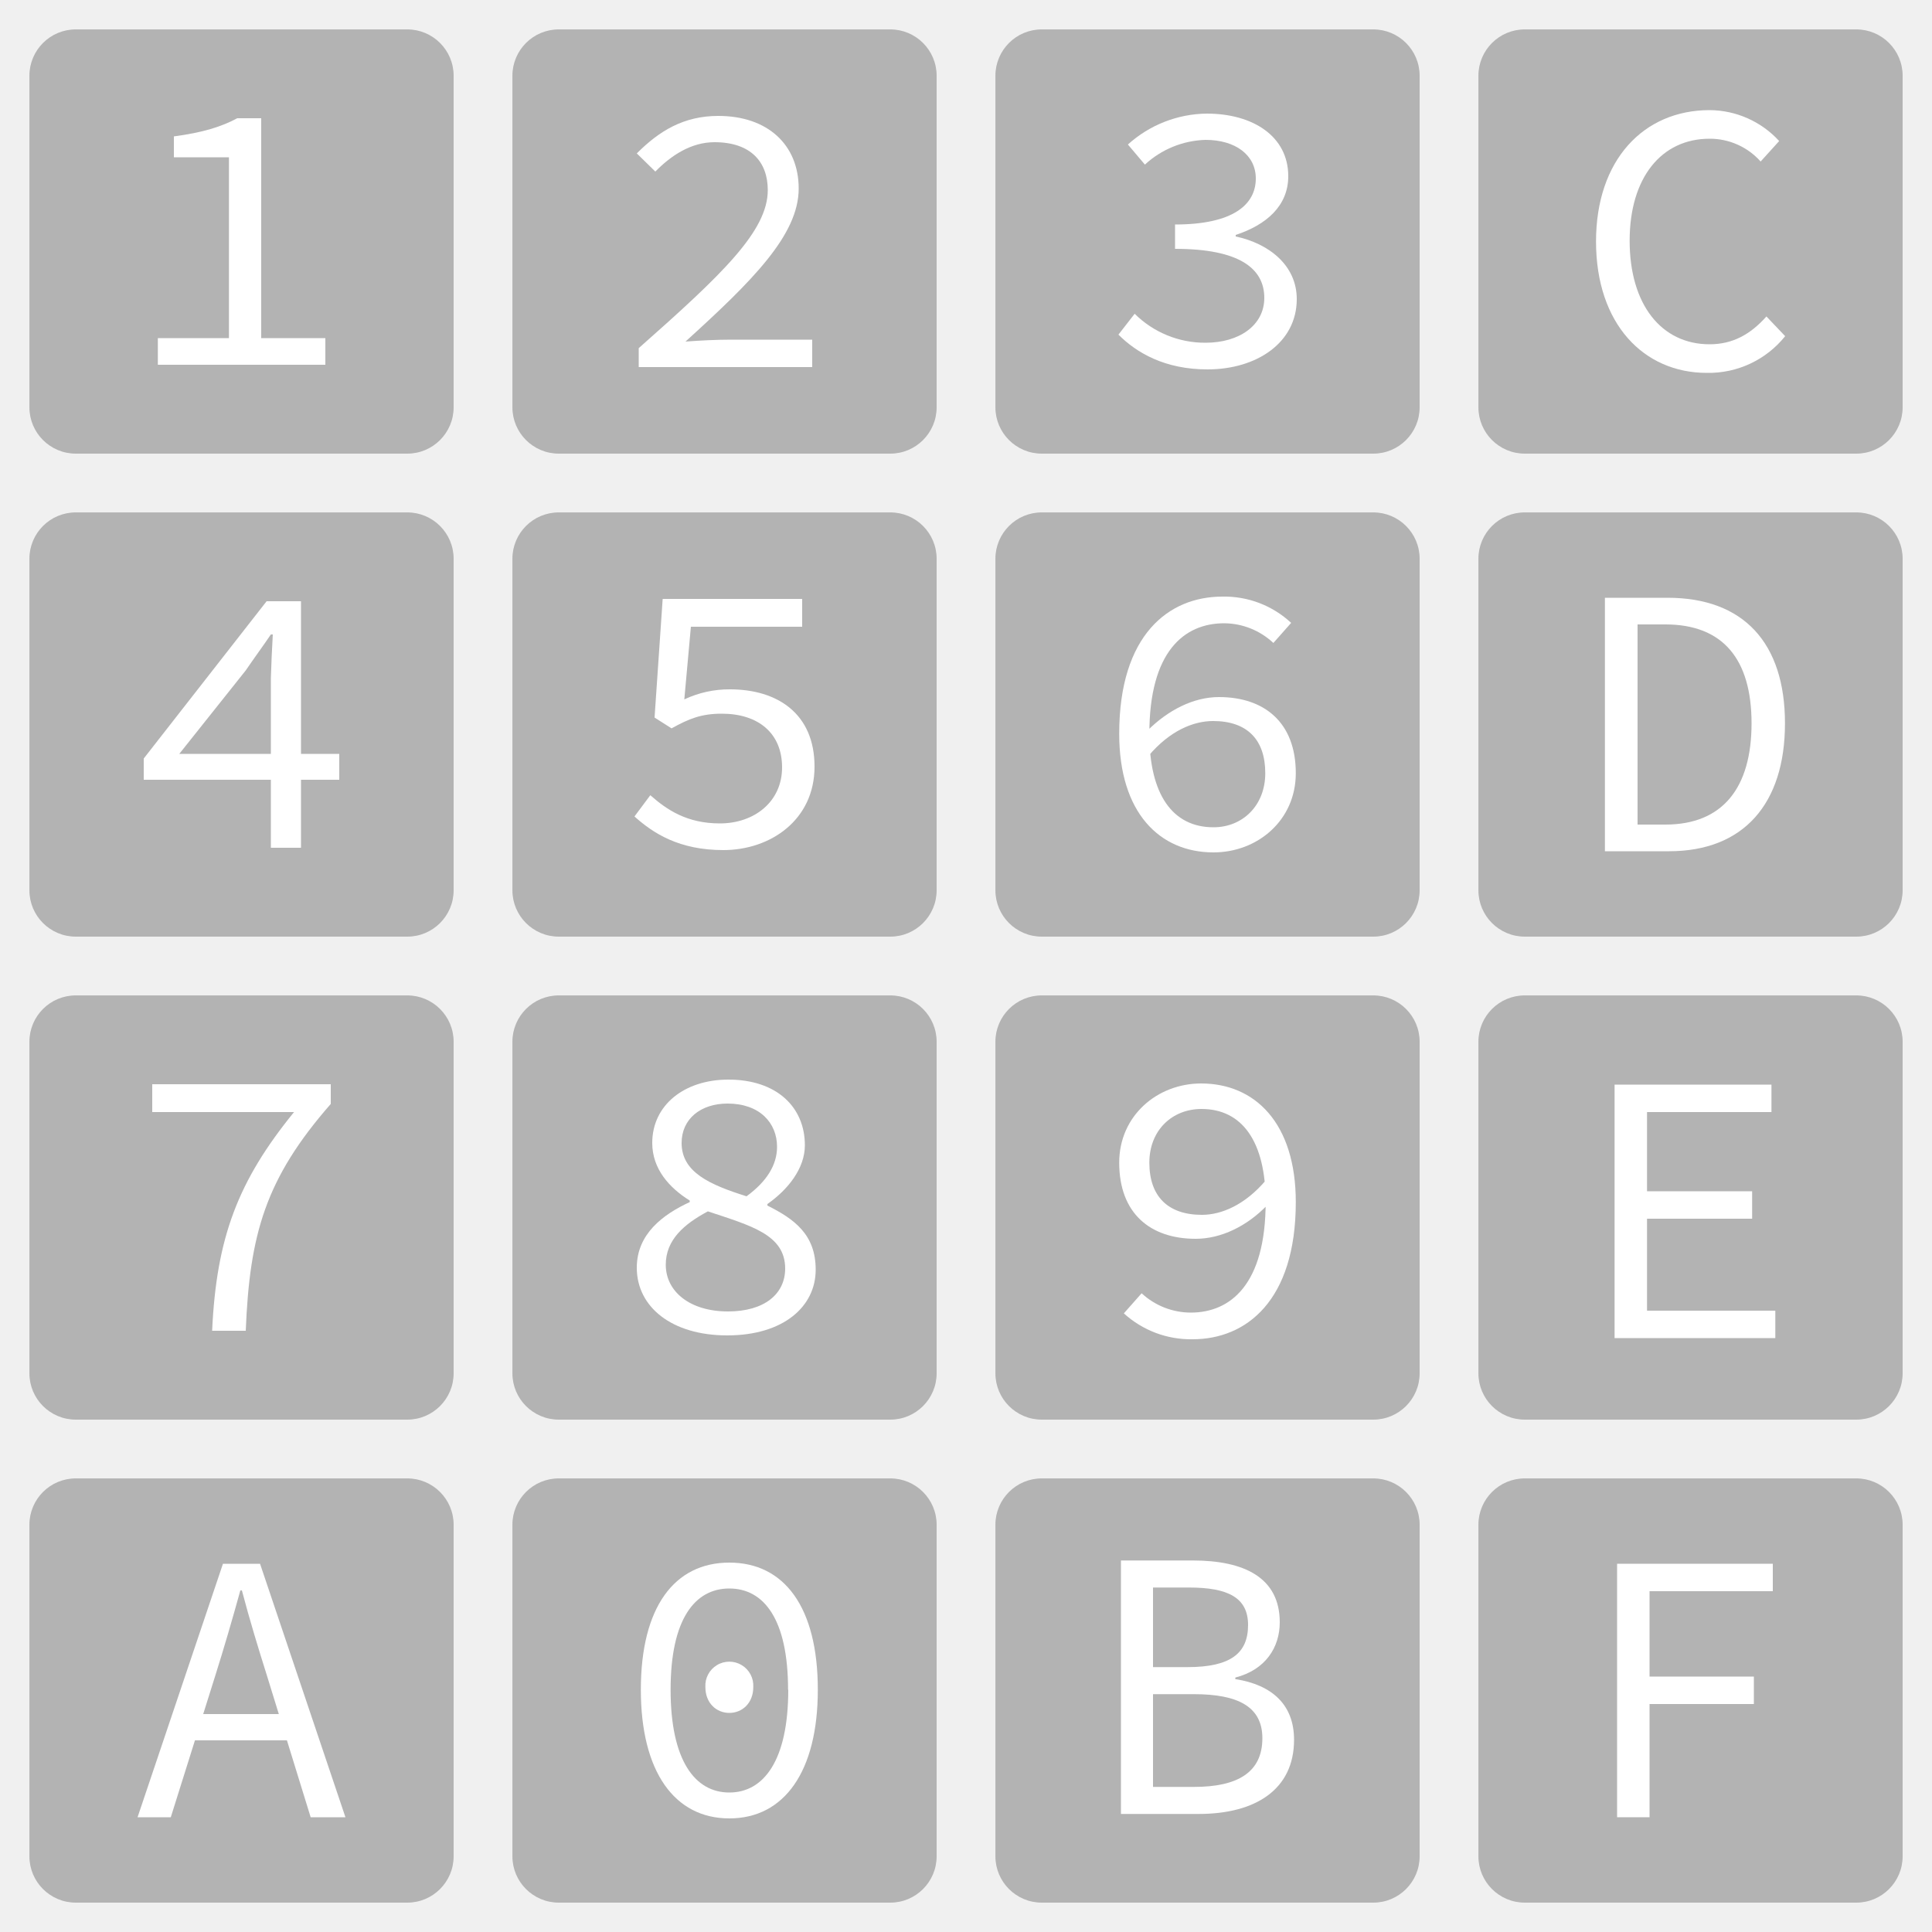
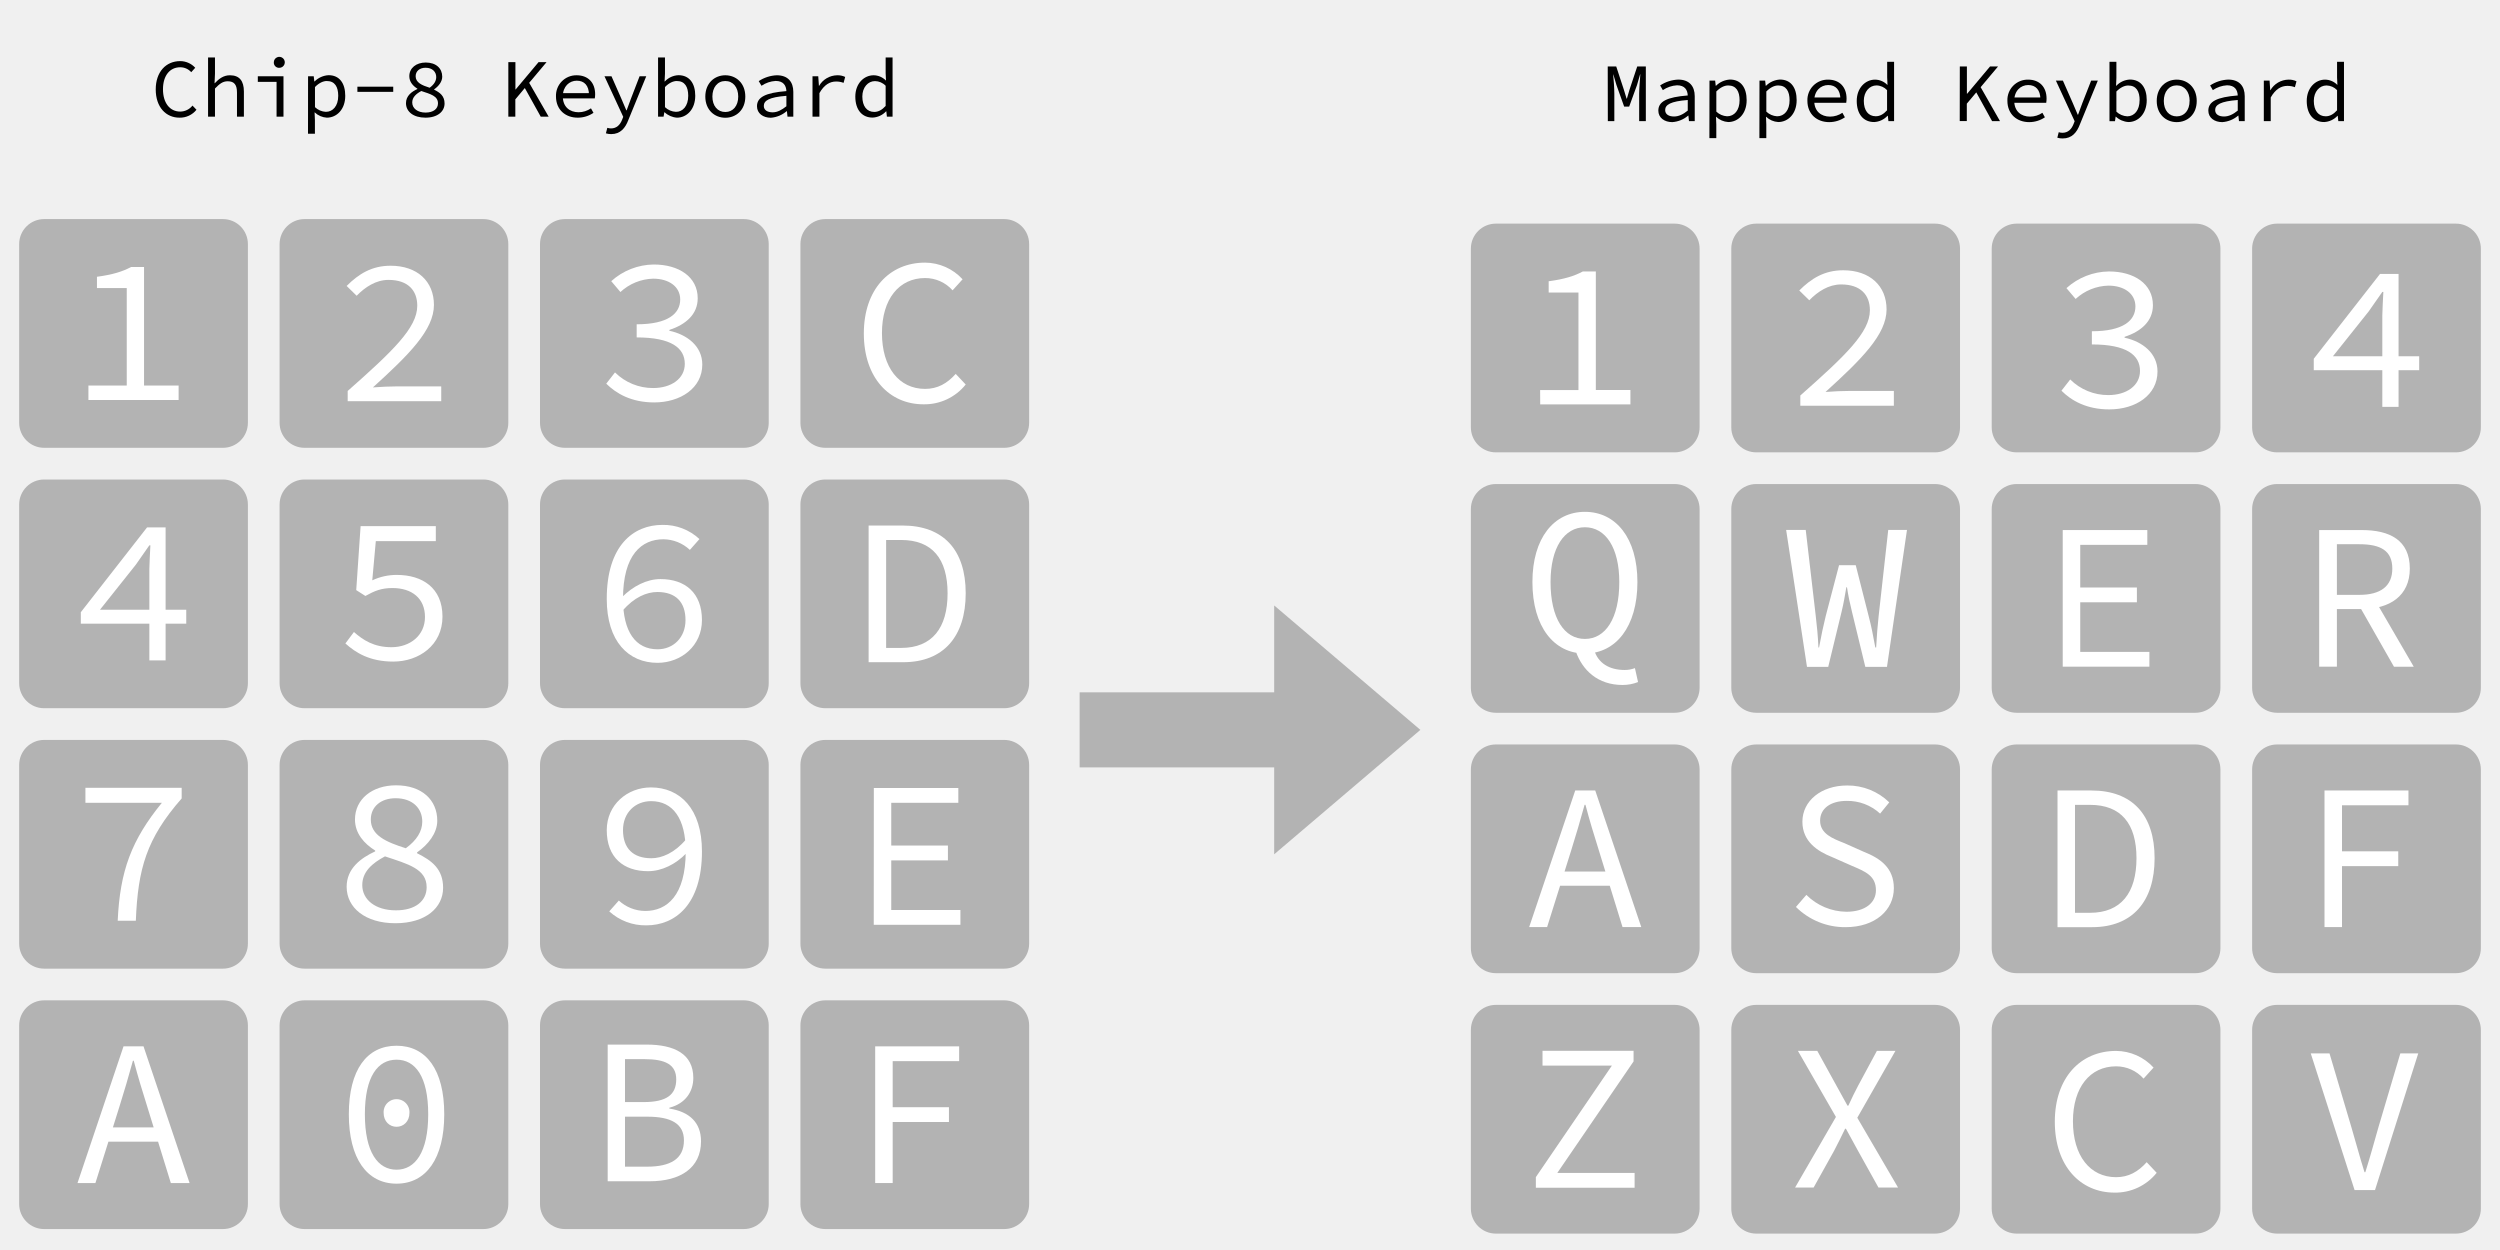
- <svg xmlns="http://www.w3.org/2000/svg" id="Layer_1" data-name="Layer 1" viewBox="0 0 500 500">
+ <svg xmlns="http://www.w3.org/2000/svg" id="Layer_1" data-name="Layer 1" viewBox="0 0 1200 600">
  <defs>
    <style>.cls-1{fill:#b3b3b3;}.cls-2{fill:#fff;}</style>
  </defs>
-   <rect class="cls-1" x="7.61" y="7.61" width="109.79" height="109.79" rx="12" />
-   <rect class="cls-1" x="382.61" y="7.61" width="109.79" height="109.79" rx="12" />
-   <rect class="cls-1" x="382.61" y="382.61" width="109.79" height="109.79" rx="12" />
-   <rect class="cls-1" x="7.61" y="382.61" width="109.79" height="109.79" rx="12" />
-   <rect class="cls-1" x="132.61" y="7.61" width="109.79" height="109.79" rx="12" />
-   <rect class="cls-1" x="257.61" y="7.61" width="109.79" height="109.79" rx="12" />
-   <rect class="cls-1" x="7.61" y="132.61" width="109.79" height="109.79" rx="12" />
-   <rect class="cls-1" x="132.61" y="132.61" width="109.79" height="109.79" rx="12" />
-   <rect class="cls-1" x="257.61" y="132.61" width="109.79" height="109.79" rx="12" />
-   <rect class="cls-1" x="382.61" y="132.61" width="109.79" height="109.79" rx="12" />
-   <rect class="cls-1" x="7.61" y="257.61" width="109.79" height="109.79" rx="12" />
-   <rect class="cls-1" x="132.61" y="257.61" width="109.79" height="109.79" rx="12" />
-   <rect class="cls-1" x="257.61" y="257.61" width="109.79" height="109.79" rx="12" />
-   <rect class="cls-1" x="382.61" y="257.61" width="109.79" height="109.79" rx="12" />
-   <rect class="cls-1" x="132.61" y="382.61" width="109.79" height="109.79" rx="12" />
-   <rect class="cls-1" x="257.61" y="382.61" width="109.79" height="109.79" rx="12" />
-   <path class="cls-2" d="M40.85,87.5h18.4V40.7H45V35.3c7.5-1,12.3-2.5,16.4-4.7h6.2V87.5h16.6v6.9H40.85Z" />
-   <path class="cls-2" d="M165.3,90.1c21.6-19.1,33.4-30.3,33.4-40.9,0-7.3-4.4-12.4-13.8-12.4-6,0-11.2,3.4-15.3,7.6l-4.8-4.7c5.8-5.8,12.1-9.7,21.1-9.7,12.8,0,20.8,7.5,20.8,18.8,0,12-12,23.9-29.3,39.6,4-.3,8.1-.5,11.9-.5h20.9V95H165.3Z" />
-   <path class="cls-2" d="M289.45,86.6l4.2-5.4A25.81,25.81,0,0,0,312,88.7c8.7,0,15.2-4.5,15.2-11.6,0-7.6-6.4-12.7-23.1-12.7V58.1c15.1,0,20.9-5.2,20.9-11.9,0-6.1-5.3-10-13-10a24.1,24.1,0,0,0-15.7,6.4l-4.4-5.2a30.93,30.93,0,0,1,20.4-8c12,0,21.1,5.9,21.1,16.2,0,7.7-5.7,12.6-13.6,15.2v.4c8.5,1.8,15.8,7.4,15.8,16.2,0,11.3-10.4,18.2-23.1,18.2C301.45,95.6,294.15,91.3,289.45,86.6Z" />
-   <path class="cls-2" d="M413.05,62.5c0-21.1,12.3-34,29.4-34a24.58,24.58,0,0,1,18,8l-4.8,5.3a17.59,17.59,0,0,0-13.2-5.9c-12.5,0-20.7,10.1-20.7,26.4,0,16.5,8.2,26.8,20.7,26.8,6,0,10.6-2.6,14.7-7.2L462,87a25.35,25.35,0,0,1-20.3,9.5C425.45,96.5,413.05,83.9,413.05,62.5Z" />
-   <path class="cls-2" d="M70.1,175.5c.1-3.5.3-7.8.5-11.3h-.5c-2.1,3.1-4.4,6.2-6.5,9.3L46.4,195.1H87.8v6.7H37.2v-5.5L69,155.6h8.9v63.8H70.1Z" />
-   <path class="cls-2" d="M164.2,211.3l4.1-5.5c4.3,3.8,9.5,7.3,18,7.3,8.9,0,16.1-5.6,16.1-14.5s-6.2-13.9-15.6-13.9c-5.3,0-8.5,1.3-13,3.8l-4.4-2.8,2.1-30.7h36.1v7.2H178.8L177.1,181a27.33,27.33,0,0,1,11.8-2.6c12.2,0,21.9,6.2,21.9,20S199.4,220,187.2,220C175.8,220,169.1,215.7,164.2,211.3Z" />
-   <path class="cls-2" d="M289.65,189.9c0-25.6,12.8-35.5,26.7-35.5a25.35,25.35,0,0,1,17.8,6.8l-4.6,5.2a18.81,18.81,0,0,0-12.7-5.1c-10.4,0-19.4,7.3-19.4,28.6,0,15.7,6,24.2,16.6,24.2,7.5,0,13.4-5.6,13.4-14,0-8.7-4.7-13.5-13.5-13.5-5.1,0-11.2,2.5-16.7,9l-.3-6.5c5.3-5.3,11.9-8.7,18.5-8.7,11.8,0,19.9,6.6,19.9,19.7,0,12.2-9.9,20.5-21.3,20.5C300.15,220.6,289.65,210.4,289.65,189.9Z" />
-   <path class="cls-2" d="M415.35,154.7h16.2c19.7,0,30.4,11.7,30.4,32.5s-10.7,33.1-30,33.1h-16.6ZM431,213.4c14.9,0,22.3-9.6,22.3-26.2s-7.4-25.6-22.3-25.6h-7.2v51.8Z" />
-   <path class="cls-2" d="M76.1,287.8H39.4v-7.2H85.6v5.1c-16.9,19.3-21,33.7-22,58.7H54.9C56,320.3,61.6,305.6,76.1,287.8Z" />
-   <path class="cls-2" d="M164.8,328.1c0-8.8,6.8-13.8,13.7-17v-.4c-5.3-3.3-9.7-8.2-9.7-14.9,0-9.8,8.3-16.4,19.7-16.4,12.5,0,19.8,7.1,19.8,17,0,6-4.4,11.5-9.7,15.2v.4c7,3.5,12.5,7.5,12.5,16.6,0,9.5-8.3,17-22.9,17C173.8,345.6,164.8,338.2,164.8,328.1Zm38.4.2c0-8.8-8.9-11.1-20-14.8-6.2,3.3-10.9,7.4-10.9,13.8,0,7,6.3,12.1,16.1,12.1C197.8,339.4,203.2,334.9,203.2,328.3Zm-2.1-31.5c0-6.2-4.5-11.2-12.8-11.2-7,0-11.9,4-11.9,10.2,0,7.6,7.3,10.8,16.8,13.8C198.4,305.8,201.1,301.5,201.1,296.8Z" />
-   <path class="cls-2" d="M290.85,339.9l4.6-5.2a18.82,18.82,0,0,0,12.7,5c10.3,0,19.4-7.3,19.4-28.6,0-15.7-6.1-24.1-16.6-24.1-7.6,0-13.5,5.5-13.5,13.9,0,8.7,4.8,13.5,13.6,13.5,5,0,11.1-2.5,16.6-9l.3,6.5c-5.2,5.4-11.9,8.7-18.5,8.7-11.8,0-19.8-6.6-19.8-19.7,0-12.2,9.9-20.5,21.2-20.5,13.9,0,24.5,10.2,24.5,30.7,0,25.6-12.9,35.5-26.7,35.5A25.75,25.75,0,0,1,290.85,339.9Z" />
-   <path class="cls-2" d="M417.85,280.7h40.6v7.1h-32.2v20.5h27.2v7.1h-27.2v23.8h33.2v7.1h-41.6Z" />
-   <path class="cls-2" d="M57.7,404.7h9.6l22.1,65.6h-9L69.1,433.7c-2.3-7.3-4.5-14.5-6.5-22.1h-.4c-2.1,7.6-4.2,14.8-6.5,22.1L44.2,470.3H35.6ZM47.3,443.6H77.4v6.8H47.3Z" />
-   <path class="cls-2" d="M165.85,437.3c0-21.4,8.7-32.9,22.9-32.9s22.9,11.5,22.9,32.9c0,21.2-8.7,33.3-22.9,33.3S165.85,458.5,165.85,437.3Zm38.1,0c0-18.3-6.3-26.2-15.2-26.2s-15.2,7.9-15.2,26.2,6.3,26.6,15.2,26.6S204,455.6,204,437.3Zm-21.4-.7a6.21,6.21,0,1,1,12.4,0c0,4.2-2.9,6.7-6.2,6.7S182.55,440.8,182.55,436.6Z" />
-   <path class="cls-2" d="M290.1,403.85h18.6c13.4,0,22.5,4.5,22.5,16,0,6.5-3.7,12.3-11.5,14.3v.4c9.6,1.5,15.2,6.7,15.2,15.7,0,12.9-10,19.2-24.7,19.2H290.1Zm17.2,27.6c11.2,0,15.7-3.6,15.7-10.9,0-7.1-5.2-9.7-15.3-9.7h-9.3v20.6Zm1.7,31c11.2,0,17.7-3.7,17.7-12.6,0-8.1-6.2-11.4-17.7-11.4H298.4v24Z" />
-   <path class="cls-2" d="M418.5,404.7h40.3v7.1H426.9v22.1h27V441h-27v29.3h-8.4Z" />
+   <rect class="cls-1" x="706.02" y="107.34" width="109.79" height="109.79" rx="12" />
+   <rect class="cls-1" x="1081.02" y="107.34" width="109.79" height="109.79" rx="12" />
+   <rect class="cls-1" x="1081.02" y="482.34" width="109.79" height="109.79" rx="12" />
+   <rect class="cls-1" x="706.02" y="482.34" width="109.79" height="109.79" rx="12" />
+   <rect class="cls-1" x="831.02" y="107.34" width="109.79" height="109.79" rx="12" />
+   <rect class="cls-1" x="956.02" y="107.34" width="109.79" height="109.79" rx="12" />
+   <rect class="cls-1" x="706.02" y="232.34" width="109.79" height="109.79" rx="12" />
+   <rect class="cls-1" x="831.02" y="232.34" width="109.79" height="109.79" rx="12" />
+   <rect class="cls-1" x="956.02" y="232.34" width="109.79" height="109.79" rx="12" />
+   <rect class="cls-1" x="1081.02" y="232.34" width="109.79" height="109.79" rx="12" />
+   <rect class="cls-1" x="706.02" y="357.34" width="109.79" height="109.79" rx="12" />
+   <rect class="cls-1" x="831.02" y="357.34" width="109.79" height="109.79" rx="12" />
+   <rect class="cls-1" x="956.02" y="357.34" width="109.79" height="109.79" rx="12" />
+   <rect class="cls-1" x="1081.02" y="357.34" width="109.79" height="109.79" rx="12" />
+   <rect class="cls-1" x="831.02" y="482.34" width="109.79" height="109.79" rx="12" />
+   <rect class="cls-1" x="956.02" y="482.34" width="109.79" height="109.79" rx="12" />
+   <path d="M771.71,31.91h4.08l3.68,11.19,1.28,4.24h.16l1.24-4.24,3.72-11.19H790V58.14h-3.2V45c0-2.56.4-7,.56-9.28h-.12l-1.48,5.12L782,51.18h-2.4l-3.68-10.32-1.52-5.12h-.08c.24,2.24.56,6.72.56,9.28V58.14h-3.12Z" />
+   <path d="M796,53.1c0-4.36,4.08-6.48,14.12-7.28-.12-2.64-1.4-4.88-5.16-4.88a13.54,13.54,0,0,0-6.8,2.32L796.87,41a17,17,0,0,1,8.68-2.8c5.32,0,7.92,3.16,7.92,8V58.14h-2.76l-.28-2.64h-.12a13.07,13.07,0,0,1-7.64,3.12C799,58.62,796,56.58,796,53.1Zm14.12,0V48c-8.32.64-10.84,2.28-10.84,4.84,0,2.2,2,3.08,4.24,3.08S807.91,54.9,810.15,53.06Z" />
+   <path d="M820.55,38.7h2.72l.28,2.48h.12a10.32,10.32,0,0,1,6.72-3c5.24,0,8,3.88,8,9.92,0,6.6-4.16,10.48-8.84,10.48a9.22,9.22,0,0,1-5.8-2.52h-.08l.16,3.68v6.56h-3.32ZM835,48.14c0-4.28-1.6-7.12-5.48-7.12-1.72,0-3.72.88-5.68,2.88v9.68A8.12,8.12,0,0,0,829,55.82C832.47,55.82,835,52.94,835,48.14Z" />
+   <path d="M844.55,38.7h2.72l.28,2.48h.12a10.32,10.32,0,0,1,6.72-3c5.24,0,8,3.88,8,9.92,0,6.6-4.16,10.48-8.84,10.48a9.22,9.22,0,0,1-5.8-2.52h-.08l.16,3.68v6.56h-3.32ZM859,48.14c0-4.28-1.6-7.12-5.48-7.12-1.72,0-3.72.88-5.68,2.88v9.68A8.12,8.12,0,0,0,853,55.82C856.47,55.82,859,52.94,859,48.14Z" />
+   <path d="M867.55,48.38a9.77,9.77,0,0,1,9.92-10.16c5.6,0,8.88,3.64,8.88,9.12a13.49,13.49,0,0,1-.16,2H869.75V46.78h14.48l-.84.92c0-4.6-2.28-6.88-5.84-6.88s-6.72,2.72-6.72,7.56c0,5,3.28,7.6,7.6,7.6a10.59,10.59,0,0,0,5.92-1.84l1.2,2.16A13.32,13.32,0,0,1,878,58.62C872.19,58.62,867.55,54.86,867.55,48.38Z" />
+   <path d="M891.23,48.46c0-6.32,4.2-10.24,8.8-10.24a8.35,8.35,0,0,1,5.84,2.48H906l-.16-3.56V29.67h3.32V58.14h-2.72l-.28-2.56H906a9.34,9.34,0,0,1-6.36,3C894.59,58.62,891.23,54.94,891.23,48.46Zm14.56,4.48V43.26A7.21,7.21,0,0,0,900.71,41c-3.36,0-6.08,3-6.08,7.4,0,4.64,2.16,7.4,5.72,7.4C902.27,55.82,904.07,54.86,905.79,52.94Z" />
+   <path d="M940.71,31.91h3.4V45h.12l11-13.11h3.84l-15,17.87v8.36h-3.4Zm7.44,11.59,2-2.64L960,58.14h-3.8Z" />
+   <path d="M963.55,48.38a9.77,9.77,0,0,1,9.92-10.16c5.6,0,8.88,3.64,8.88,9.12a13.49,13.49,0,0,1-.16,2H965.75V46.78h14.48l-.84.92c0-4.6-2.28-6.88-5.84-6.88s-6.72,2.72-6.72,7.56c0,5,3.28,7.6,7.6,7.6a10.59,10.59,0,0,0,5.92-1.84l1.2,2.16A13.32,13.32,0,0,1,974,58.62C968.19,58.62,963.55,54.86,963.55,48.38Z" />
+   <path d="M987.51,66.1l.68-2.64a6.24,6.24,0,0,0,1.76.28c2.72,0,4.36-1.72,5.32-4.12l.56-1.44-9-19.48h3.36l4.72,10.72c.76,1.72,1.6,3.76,2.4,5.64h.16c.68-1.84,1.44-3.88,2.08-5.64l4.2-10.72h3.2l-8.6,21c-1.44,3.84-3.8,6.76-8.24,6.76A8.19,8.19,0,0,1,987.51,66.1Z" />
+   <path d="M1015.63,56h-.12l-.32,2.16h-2.64V29.67h3.32v7.75l-.16,3.76h.12a9.56,9.56,0,0,1,6.52-3c5.24,0,8.08,3.88,8.08,9.88,0,6.64-4.16,10.52-8.76,10.52A9.6,9.6,0,0,1,1015.63,56Zm11.4-7.84c0-4.28-1.6-7.12-5.48-7.12-1.72,0-3.72.88-5.68,2.88v9.68a8.13,8.13,0,0,0,5.24,2.24C1024.47,55.82,1027,52.94,1027,48.14Z" />
+   <path d="M1035.23,48.46c0-6.52,4.48-10.24,9.6-10.24s9.6,3.72,9.6,10.24-4.48,10.16-9.6,10.16S1035.23,54.9,1035.23,48.46Zm15.8,0c0-4.48-2.48-7.48-6.2-7.48s-6.2,3-6.2,7.48,2.48,7.4,6.2,7.4S1051,52.9,1051,48.46Z" />
+   <path d="M1060,53.1c0-4.36,4.08-6.48,14.12-7.28-.12-2.64-1.4-4.88-5.16-4.88a13.54,13.54,0,0,0-6.8,2.32L1060.87,41a17,17,0,0,1,8.68-2.8c5.32,0,7.92,3.16,7.92,8V58.14h-2.76l-.28-2.64h-.12a13.07,13.07,0,0,1-7.64,3.12C1063,58.62,1060,56.58,1060,53.1Zm14.12,0V48c-8.32.64-10.84,2.28-10.84,4.84,0,2.2,2,3.08,4.24,3.08S1071.91,54.9,1074.15,53.06Z" />
+   <path d="M1086.63,38.7h2.76l.32,4.6h.08a10.25,10.25,0,0,1,8.68-5.08,8.18,8.18,0,0,1,3.84.8l-.76,2.84a9.75,9.75,0,0,0-3.6-.64c-2.92,0-5.68,1.48-8,5.56V58.14h-3.32Z" />
+   <path d="M1107.23,48.46c0-6.32,4.2-10.24,8.8-10.24a8.35,8.35,0,0,1,5.84,2.48h.08l-.16-3.56V29.67h3.32V58.14h-2.72l-.28-2.56H1122a9.34,9.34,0,0,1-6.36,3C1110.59,58.62,1107.23,54.94,1107.23,48.46Zm14.56,4.48V43.26a7.21,7.21,0,0,0-5.08-2.24c-3.36,0-6.08,3-6.08,7.4,0,4.64,2.16,7.4,5.72,7.4C1118.27,55.82,1120.07,54.86,1121.79,52.94Z" />
+   <path class="cls-2" d="M739.26,187.24h18.4V140.43h-14.3V135c7.5-1,12.3-2.5,16.4-4.7H766v56.91h16.6v6.9h-43.3Z" />
+   <path class="cls-2" d="M864.15,189.84c21.6-19.1,33.4-30.31,33.4-40.91,0-7.3-4.4-12.4-13.8-12.4-6,0-11.2,3.4-15.3,7.6l-4.8-4.7c5.8-5.8,12.1-9.7,21.1-9.7,12.8,0,20.8,7.5,20.8,18.8,0,12-12,23.91-29.3,39.61,4-.3,8.1-.5,11.9-.5h20.9v7.1h-44.9Z" />
+   <path class="cls-2" d="M989.5,187.54l4.2-5.4a25.81,25.81,0,0,0,18.3,7.5c8.7,0,15.2-4.5,15.2-11.6,0-7.6-6.4-12.71-23.1-12.71V159c15.1,0,20.9-5.2,20.9-11.9,0-6.1-5.3-10-13-10a24.1,24.1,0,0,0-15.7,6.4l-4.4-5.2a30.93,30.93,0,0,1,20.4-8c12,0,21.1,5.9,21.1,16.2,0,7.7-5.7,12.6-13.6,15.2v.4c8.5,1.81,15.8,7.41,15.8,16.21,0,11.3-10.4,18.2-23.1,18.2C1001.5,196.54,994.2,192.24,989.5,187.54Z" />
+   <path class="cls-2" d="M1143.51,151.43c.1-3.5.3-7.8.5-11.3h-.5c-2.1,3.1-4.4,6.2-6.5,9.3L1119.81,171h41.4v6.7h-50.6v-5.5l31.8-40.71h8.9v63.81h-7.8Z" />
+   <path class="cls-2" d="M735.56,279.38c0-21.2,10.4-33.7,25.2-33.7s25.2,12.5,25.2,33.7c0,21.51-10.4,34.31-25.2,34.31S735.56,300.89,735.56,279.38Zm41.7,0c0-16.5-6.6-26.3-16.5-26.3s-16.5,9.8-16.5,26.3c0,17.41,6.6,27.31,16.5,27.31S777.26,296.79,777.26,279.38Zm-20.9,33.21,8.8-.7c1.9,6.5,7.4,9.7,14.7,9.7a13.39,13.39,0,0,0,4.9-.9l1.5,6.7a20.32,20.32,0,0,1-7.4,1.4C767,328.79,759.56,321.79,756.36,312.59Z" />
+   <path class="cls-2" d="M857.35,254.38h9.4l4.8,41.21c.6,5.5,1,8.7,1.3,15.2h.3c1.2-6.5,1.9-9.7,3.2-15.1l6.4-24.41h8l6.2,24.41c1.4,5.4,2,8.6,3.2,15.1h.4c.4-6.5.6-9.7,1.2-15.1l4.6-41.31h9l-9.6,65.71h-10.4l-6.4-26.4c-1-4-1.8-7.81-2.4-11.81h-.3c-.7,4-1.3,7.81-2.3,11.81l-6.4,26.4h-10.2Z" />
+   <path class="cls-2" d="M990.11,254.43h40.6v7.1h-32.2V282h27.2v7.1h-27.2v23.81h33.2V320h-41.6Z" />
+   <path class="cls-2" d="M1113.21,254.43h20.5c13.3,0,23,4.8,23,18.5,0,13.1-9.7,19.41-23,19.41h-12V320h-8.5Zm19.3,31.1c10.2,0,15.8-4.2,15.8-12.6,0-8.6-5.6-11.7-15.8-11.7h-10.8v24.3Zm6.1.1,20,34.41h-9.5L1132,290Z" />
+   <path class="cls-2" d="M756.11,379.43h9.6L787.81,445h-9l-11.3-36.61c-2.3-7.3-4.5-14.5-6.5-22.1h-.4c-2.1,7.6-4.2,14.8-6.5,22.1L742.61,445H734Zm-10.4,38.91h30.1v6.8h-30.1Z" />
+   <path class="cls-2" d="M862.05,435.34l5-5.8a27.59,27.59,0,0,0,19.2,8.1c9,0,14.2-4.3,14.2-10.3,0-7-5.1-9-11.7-11.81l-9.5-4.2c-6.5-2.6-14.1-7.2-14.1-16.9,0-10,9-17.4,21.5-17.4a28.61,28.61,0,0,1,20.2,8.1l-4.4,5.4a23.05,23.05,0,0,0-16.1-6.1c-7.6,0-12.7,3.6-12.7,9.5,0,6.3,6.1,8.6,11.7,10.8l9.2,4.1c8.1,3.2,14.5,7.8,14.5,17.51,0,10.4-8.8,18.7-23.2,18.7A33.35,33.35,0,0,1,862.05,435.34Z" />
+   <path class="cls-2" d="M987.61,379.43h16.2c19.7,0,30.4,11.7,30.4,32.51s-10.7,33.1-30,33.1h-16.6Zm15.6,58.71c14.9,0,22.3-9.6,22.3-26.2s-7.4-25.61-22.3-25.61H996v51.81Z" />
+   <path class="cls-2" d="M1115.76,379.43h40.3v7.1h-31.9v22.1h27v7.11h-27V445h-8.4Z" />
+   <path class="cls-2" d="M737.21,565l36.5-53.51h-33.3v-7.1h43.7v5.1L747.51,563h37.1v7.1h-47.4Z" />
+   <path class="cls-2" d="M881.25,536.13,863,504.43h9.3l9.2,16.7c1.7,3,3.2,5.7,5.3,9.6h.4c1.8-3.9,3.1-6.6,4.7-9.6l9-16.7h8.9l-18.3,32.1L911.05,570h-9.4l-9.8-17.6c-1.8-3.3-3.6-6.6-5.8-10.6h-.4c-1.9,4-3.6,7.3-5.3,10.6l-9.8,17.6h-8.9Z" />
+   <path class="cls-2" d="M986.31,538.44c0-21.11,12.3-34,29.4-34a24.58,24.58,0,0,1,18,8l-4.8,5.3a17.59,17.59,0,0,0-13.2-5.9c-12.5,0-20.7,10.1-20.7,26.4,0,16.51,8.2,26.81,20.7,26.81,6,0,10.6-2.6,14.7-7.2l4.8,5.1a25.35,25.35,0,0,1-20.3,9.5C998.71,572.44,986.31,559.84,986.31,538.44Z" />
+   <path class="cls-2" d="M1109.16,505.63h9l10.5,35.41c2.3,7.7,3.9,14,6.3,21.6h.4c2.4-7.6,4.1-13.9,6.3-21.6l10.5-35.41h8.6L1140,571.24h-9.8Z" />
+   <rect class="cls-1" x="9.2" y="105.16" width="109.79" height="109.79" rx="12" />
+   <rect class="cls-1" x="384.2" y="105.16" width="109.79" height="109.79" rx="12" />
+   <rect class="cls-1" x="384.2" y="480.16" width="109.79" height="109.79" rx="12" />
+   <rect class="cls-1" x="9.2" y="480.16" width="109.79" height="109.79" rx="12" />
+   <rect class="cls-1" x="134.2" y="105.16" width="109.79" height="109.79" rx="12" />
+   <rect class="cls-1" x="259.2" y="105.16" width="109.79" height="109.79" rx="12" />
+   <rect class="cls-1" x="9.2" y="230.16" width="109.79" height="109.79" rx="12" />
+   <rect class="cls-1" x="134.2" y="230.16" width="109.79" height="109.79" rx="12" />
+   <rect class="cls-1" x="259.2" y="230.16" width="109.79" height="109.79" rx="12" />
+   <rect class="cls-1" x="384.2" y="230.16" width="109.79" height="109.79" rx="12" />
+   <rect class="cls-1" x="9.2" y="355.16" width="109.79" height="109.79" rx="12" />
+   <rect class="cls-1" x="134.2" y="355.16" width="109.79" height="109.79" rx="12" />
+   <rect class="cls-1" x="259.2" y="355.16" width="109.79" height="109.79" rx="12" />
+   <rect class="cls-1" x="384.2" y="355.16" width="109.79" height="109.79" rx="12" />
+   <rect class="cls-1" x="134.2" y="480.16" width="109.79" height="109.79" rx="12" />
+   <rect class="cls-1" x="259.2" y="480.16" width="109.79" height="109.79" rx="12" />
+   <path class="cls-2" d="M42.44,185.06h18.4v-46.8H46.54v-5.41c7.5-1,12.3-2.5,16.4-4.7h6.2v56.91h16.6V192H42.44Z" />
+   <path class="cls-2" d="M166.89,187.66c21.6-19.1,33.4-30.3,33.4-40.9,0-7.3-4.4-12.41-13.8-12.41-6,0-11.2,3.41-15.3,7.61l-4.8-4.7c5.8-5.81,12.1-9.71,21.1-9.71,12.8,0,20.8,7.5,20.8,18.81,0,12-12,23.9-29.3,39.6,4-.3,8.1-.5,11.9-.5h20.9v7.1h-44.9Z" />
+   <path class="cls-2" d="M291,184.16l4.2-5.4a25.81,25.81,0,0,0,18.3,7.5c8.7,0,15.2-4.5,15.2-11.6,0-7.6-6.4-12.7-23.1-12.7v-6.3c15.1,0,20.9-5.2,20.9-11.9,0-6.1-5.3-10-13-10a24.06,24.06,0,0,0-15.7,6.41l-4.4-5.21a30.93,30.93,0,0,1,20.4-8c12,0,21.1,5.9,21.1,16.21,0,7.7-5.7,12.6-13.6,15.2v.4c8.5,1.8,15.8,7.4,15.8,16.2,0,11.3-10.4,18.2-23.1,18.2C303,193.16,295.74,188.86,291,184.16Z" />
+   <path class="cls-2" d="M414.64,160.06c0-21.1,12.3-34,29.4-34a24.58,24.58,0,0,1,18,8l-4.8,5.3a17.59,17.59,0,0,0-13.2-5.9c-12.5,0-20.7,10.11-20.7,26.41,0,16.5,8.2,26.8,20.7,26.8,6,0,10.6-2.6,14.7-7.2l4.8,5.1a25.35,25.35,0,0,1-20.3,9.5C427,194.06,414.64,181.46,414.64,160.06Z" />
+   <path class="cls-2" d="M71.69,273.06c.1-3.5.3-7.8.5-11.31h-.5c-2.1,3.11-4.4,6.21-6.5,9.31L48,292.66h41.4v6.7H38.79v-5.5l31.8-40.71h8.9V317h-7.8Z" />
+   <path class="cls-2" d="M165.79,308.86l4.1-5.5c4.3,3.8,9.5,7.3,18,7.3,8.9,0,16.1-5.6,16.1-14.5s-6.2-13.9-15.6-13.9c-5.3,0-8.5,1.3-13,3.8l-4.4-2.8,2.1-30.71h36.1v7.2h-28.8l-1.7,18.81a27.33,27.33,0,0,1,11.8-2.6c12.2,0,21.9,6.2,21.9,20s-11.4,21.6-23.6,21.6C177.39,317.56,170.69,313.26,165.79,308.86Z" />
+   <path class="cls-2" d="M291.24,287.46c0-25.61,12.8-35.51,26.7-35.51a25.35,25.35,0,0,1,17.8,6.8l-4.6,5.2a18.81,18.81,0,0,0-12.7-5.1c-10.4,0-19.4,7.31-19.4,28.61,0,15.7,6,24.2,16.6,24.2,7.5,0,13.4-5.6,13.4-14,0-8.7-4.7-13.5-13.5-13.5-5.1,0-11.2,2.5-16.7,9l-.3-6.5c5.3-5.3,11.9-8.7,18.5-8.7,11.8,0,19.9,6.6,19.9,19.7,0,12.2-9.9,20.5-21.3,20.5C301.74,318.16,291.24,308,291.24,287.46Z" />
+   <path class="cls-2" d="M416.94,252.25h16.2c19.7,0,30.4,11.71,30.4,32.51s-10.7,33.1-30,33.1h-16.6ZM432.54,311c14.9,0,22.3-9.6,22.3-26.2s-7.4-25.61-22.3-25.61h-7.2V311Z" />
+   <path class="cls-2" d="M77.69,385.35H41v-7.2h46.2v5.1c-16.9,19.31-21,33.71-22,58.71h-8.7C57.59,417.86,63.19,403.16,77.69,385.35Z" />
+   <path class="cls-2" d="M166.39,425.66c0-8.8,6.8-13.8,13.7-17v-.4c-5.3-3.3-9.7-8.2-9.7-14.9,0-9.81,8.3-16.41,19.7-16.41,12.5,0,19.8,7.1,19.8,17,0,6-4.4,11.5-9.7,15.2v.4c7,3.5,12.5,7.5,12.5,16.6,0,9.5-8.3,17-22.9,17C175.39,443.16,166.39,435.76,166.39,425.66Zm38.4.2c0-8.8-8.9-11.1-20-14.8-6.2,3.3-10.9,7.4-10.9,13.8,0,7,6.3,12.1,16.1,12.1C199.39,437,204.79,432.46,204.79,425.86Zm-2.1-31.5c0-6.21-4.5-11.21-12.8-11.21-7,0-11.9,4-11.9,10.21,0,7.6,7.3,10.8,16.8,13.8C200,403.36,202.69,399.06,202.69,394.36Z" />
+   <path class="cls-2" d="M292.44,437.46l4.6-5.2a18.82,18.82,0,0,0,12.7,5c10.3,0,19.4-7.3,19.4-28.6,0-15.71-6.1-24.11-16.6-24.11-7.6,0-13.5,5.5-13.5,13.9,0,8.71,4.8,13.51,13.6,13.51,5,0,11.1-2.5,16.6-9l.3,6.51c-5.2,5.4-11.9,8.7-18.5,8.7-11.8,0-19.8-6.6-19.8-19.71,0-12.2,9.9-20.5,21.2-20.5,13.9,0,24.5,10.2,24.5,30.71,0,25.6-12.9,35.5-26.7,35.5A25.75,25.75,0,0,1,292.44,437.46Z" />
+   <path class="cls-2" d="M419.44,378.25H460v7.1h-32.2v20.51H455V413h-27.2v23.8H461v7.1h-41.6Z" />
+   <path class="cls-2" d="M59.29,502.25h9.6L91,567.86H82l-11.3-36.6c-2.3-7.3-4.5-14.5-6.5-22.1h-.4c-2.1,7.6-4.2,14.8-6.5,22.1l-11.5,36.6h-8.6Zm-10.4,38.91H79V548H48.89Z" />
+   <path class="cls-2" d="M167.44,534.86c0-21.4,8.7-32.91,22.9-32.91s22.9,11.51,22.9,32.91c0,21.2-8.7,33.3-22.9,33.3S167.44,556.06,167.44,534.86Zm38.1,0c0-18.31-6.3-26.21-15.2-26.21s-15.2,7.9-15.2,26.21,6.3,26.6,15.2,26.6S205.54,553.16,205.54,534.86Zm-21.4-.7a6.21,6.21,0,1,1,12.4,0c0,4.2-2.9,6.7-6.2,6.7S184.14,538.36,184.14,534.16Z" />
+   <path class="cls-2" d="M291.69,501.4h18.6c13.4,0,22.5,4.5,22.5,16,0,6.51-3.7,12.31-11.5,14.31v.4c9.6,1.5,15.2,6.7,15.2,15.7,0,12.9-10,19.2-24.7,19.2h-20.1ZM308.89,529c11.2,0,15.7-3.6,15.7-10.91,0-7.1-5.2-9.7-15.3-9.7H300V529Zm1.7,31c11.2,0,17.7-3.7,17.7-12.6,0-8.1-6.2-11.4-17.7-11.4H300v24Z" />
+   <path class="cls-2" d="M420.09,502.25h40.3v7.1h-31.9v22.11h27v7.1h-27v29.3h-8.4Z" />
+   <path d="M74.75,42.93c0-8.44,4.92-13.6,11.76-13.6a9.83,9.83,0,0,1,7.2,3.2l-1.92,2.12a7,7,0,0,0-5.28-2.36c-5,0-8.28,4-8.28,10.56s3.28,10.71,8.28,10.71a7.56,7.56,0,0,0,5.88-2.88l1.92,2a10.14,10.14,0,0,1-8.12,3.8C79.71,56.52,74.75,51.48,74.75,42.93Z" />
+   <path d="M99.87,27.57h3.32v7.76l-.2,4.6h.12c2-2.16,4.24-3.8,7.24-3.8,4.6,0,6.72,2.72,6.72,7.83V56h-3.32V44.4c0-3.67-1.28-5.39-4.44-5.39-2.32,0-3.88,1.16-6.12,3.48V56H99.87Z" />
+   <path d="M132.75,39.29h-9V36.61h12.32V56h-3.32ZM131.43,30a2.64,2.64,0,1,1,2.64,2.56A2.5,2.5,0,0,1,131.43,30Z" />
+   <path d="M147.87,36.61h2.72l.28,2.48H151a10.32,10.32,0,0,1,6.72-3c5.24,0,8,3.88,8,9.91,0,6.6-4.16,10.48-8.84,10.48a9.22,9.22,0,0,1-5.8-2.52H151l.16,3.68v6.56h-3.32ZM162.35,46c0-4.27-1.6-7.11-5.48-7.11-1.72,0-3.72.88-5.68,2.88v9.67a8.12,8.12,0,0,0,5.16,2.24C159.79,53.72,162.35,50.84,162.35,46Z" />
+   <path d="M171.55,41.61h17.2v2.48h-17.2Z" />
+   <path d="M194.87,49.52c0-3.52,2.72-5.52,5.48-6.79v-.16c-2.12-1.32-3.88-3.28-3.88-6,0-3.92,3.32-6.56,7.88-6.56,5,0,7.92,2.84,7.92,6.8,0,2.4-1.76,4.6-3.88,6.08v.16c2.8,1.39,5,3,5,6.63,0,3.8-3.32,6.8-9.16,6.8S194.87,53.56,194.87,49.52Zm15.36.08c0-3.52-3.56-4.43-8-5.91-2.48,1.31-4.36,3-4.36,5.51,0,2.8,2.52,4.84,6.44,4.84C208.07,54,210.23,52.24,210.23,49.6ZM209.39,37c0-2.48-1.8-4.48-5.12-4.48-2.8,0-4.76,1.6-4.76,4.08,0,3,2.92,4.32,6.72,5.52C208.31,40.61,209.39,38.89,209.39,37Z" />
+   <path d="M244,29.81h3.4V42.93h.12l11-13.12h3.84l-15,17.87V56H244Zm7.44,11.6,2-2.64L263.35,56h-3.8Z" />
+   <path d="M266.87,46.28a9.77,9.77,0,0,1,9.92-10.15c5.6,0,8.88,3.64,8.88,9.11a13.49,13.49,0,0,1-.16,2H269.07V44.69h14.48l-.84.91c0-4.59-2.28-6.87-5.84-6.87s-6.72,2.72-6.72,7.55c0,5,3.28,7.6,7.6,7.6A10.59,10.59,0,0,0,283.67,52l1.2,2.16a13.32,13.32,0,0,1-7.52,2.32C271.51,56.52,266.87,52.76,266.87,46.28Z" />
+   <path d="M290.83,64l.68-2.64a6.24,6.24,0,0,0,1.76.28c2.72,0,4.36-1.72,5.32-4.12l.56-1.44-9-19.47h3.36l4.72,10.71c.76,1.72,1.6,3.76,2.4,5.64h.16c.68-1.84,1.44-3.88,2.08-5.64L307,36.61h3.2l-8.6,21c-1.44,3.84-3.8,6.76-8.24,6.76A8.19,8.19,0,0,1,290.83,64Z" />
+   <path d="M319,53.88h-.12L318.51,56h-2.64V27.57h3.32v7.76L319,39.09h.12a9.56,9.56,0,0,1,6.52-3c5.24,0,8.08,3.88,8.08,9.87,0,6.64-4.16,10.52-8.76,10.52A9.6,9.6,0,0,1,319,53.88ZM330.35,46c0-4.27-1.6-7.11-5.48-7.11-1.72,0-3.72.88-5.68,2.88v9.67a8.13,8.13,0,0,0,5.24,2.24C327.79,53.72,330.35,50.84,330.35,46Z" />
+   <path d="M338.55,46.36c0-6.51,4.48-10.23,9.6-10.23s9.6,3.72,9.6,10.23-4.48,10.16-9.6,10.16S338.55,52.8,338.55,46.36Zm15.8,0c0-4.47-2.48-7.47-6.2-7.47s-6.2,3-6.2,7.47,2.48,7.4,6.2,7.4S354.35,50.8,354.35,46.36Z" />
+   <path d="M363.35,51c0-4.36,4.08-6.48,14.12-7.27-.12-2.64-1.4-4.88-5.16-4.88a13.54,13.54,0,0,0-6.8,2.32l-1.32-2.24a17,17,0,0,1,8.68-2.8c5.32,0,7.92,3.16,7.92,8V56H378l-.28-2.64h-.12A13.07,13.07,0,0,1,370,56.52C366.35,56.52,363.35,54.48,363.35,51Zm14.12,0v-5c-8.32.64-10.84,2.28-10.84,4.84,0,2.2,2,3.08,4.24,3.08S375.23,52.8,377.47,51Z" />
+   <path d="M390,36.61h2.76l.32,4.6h.08a10.25,10.25,0,0,1,8.68-5.08,8.18,8.18,0,0,1,3.84.8l-.76,2.84a9.75,9.75,0,0,0-3.6-.64c-2.92,0-5.68,1.48-8,5.56V56H390Z" />
+   <path d="M410.55,46.36c0-6.31,4.2-10.23,8.8-10.23a8.35,8.35,0,0,1,5.84,2.48h.08l-.16-3.56V27.57h3.32V56h-2.72l-.28-2.56h-.12a9.34,9.34,0,0,1-6.36,3C413.91,56.52,410.55,52.84,410.55,46.36Zm14.56,4.48V41.17A7.21,7.21,0,0,0,420,38.93c-3.36,0-6.08,3-6.08,7.39,0,4.64,2.16,7.4,5.72,7.4C421.59,53.72,423.39,52.76,425.11,50.84Z" />
+   <polygon class="cls-1" points="681.78 350.34 611.61 290.62 611.61 332.32 518.22 332.32 518.22 368.36 611.61 368.36 611.61 410.06 681.78 350.34" />
</svg>
